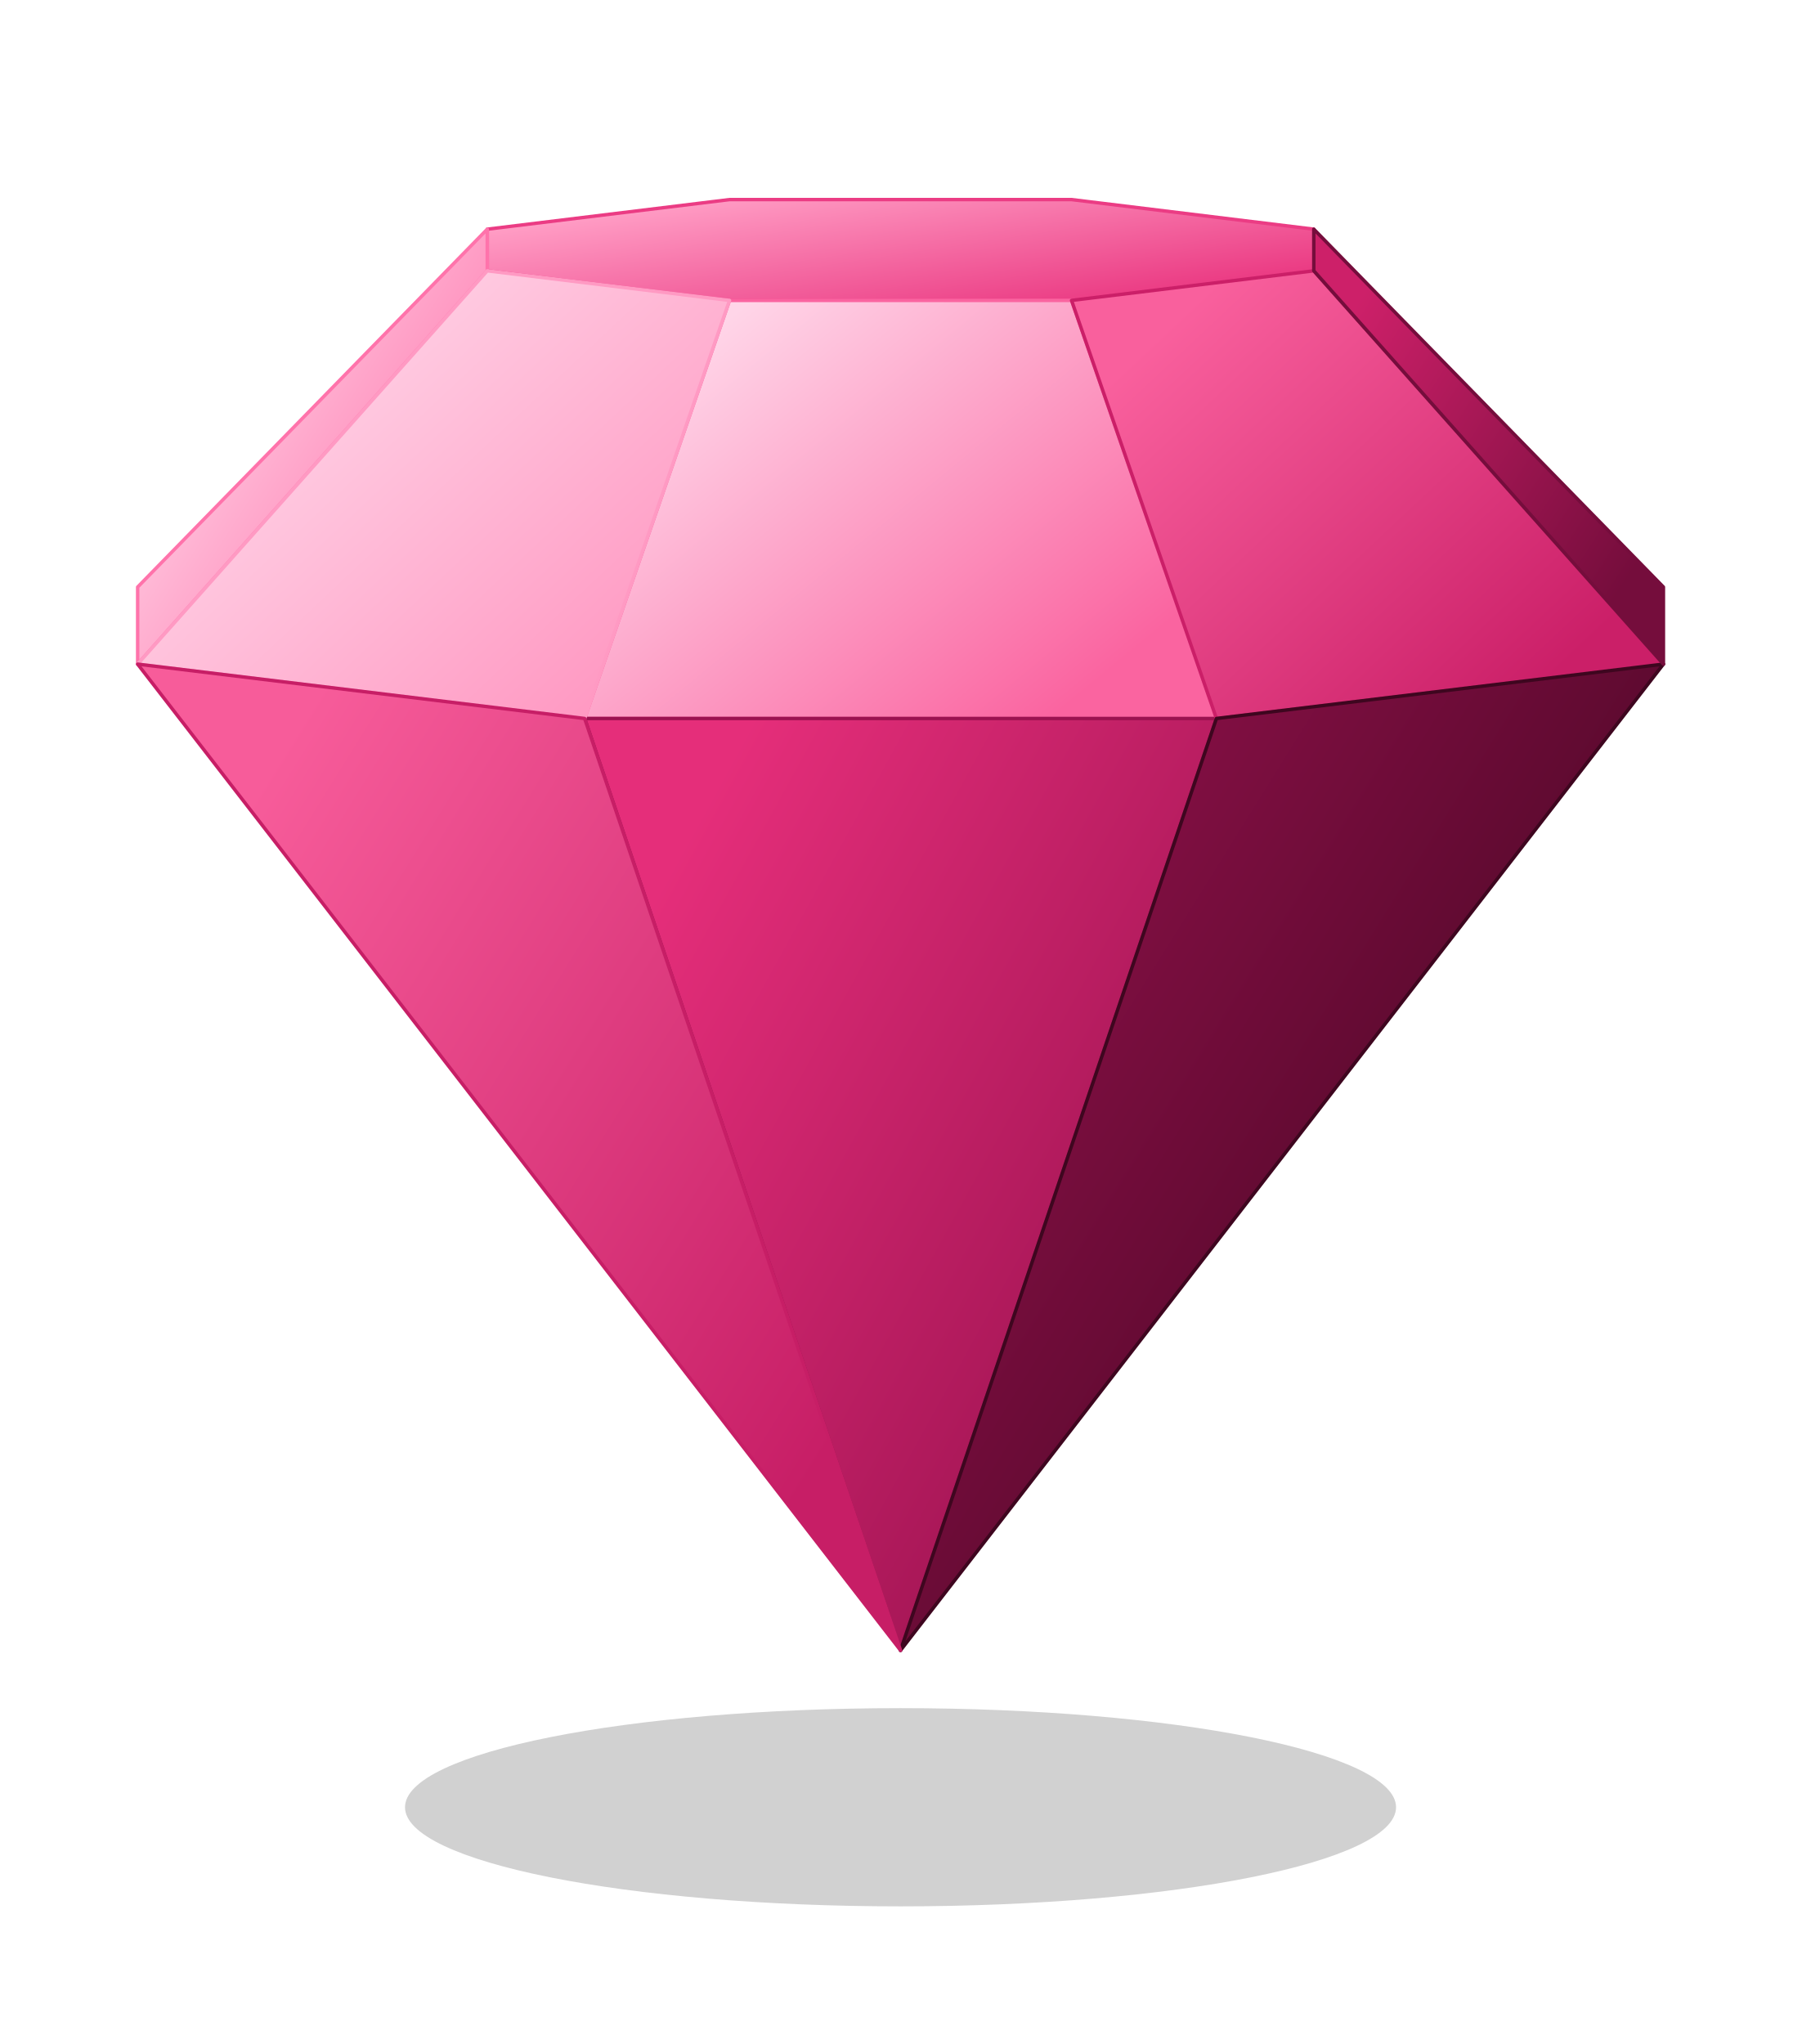
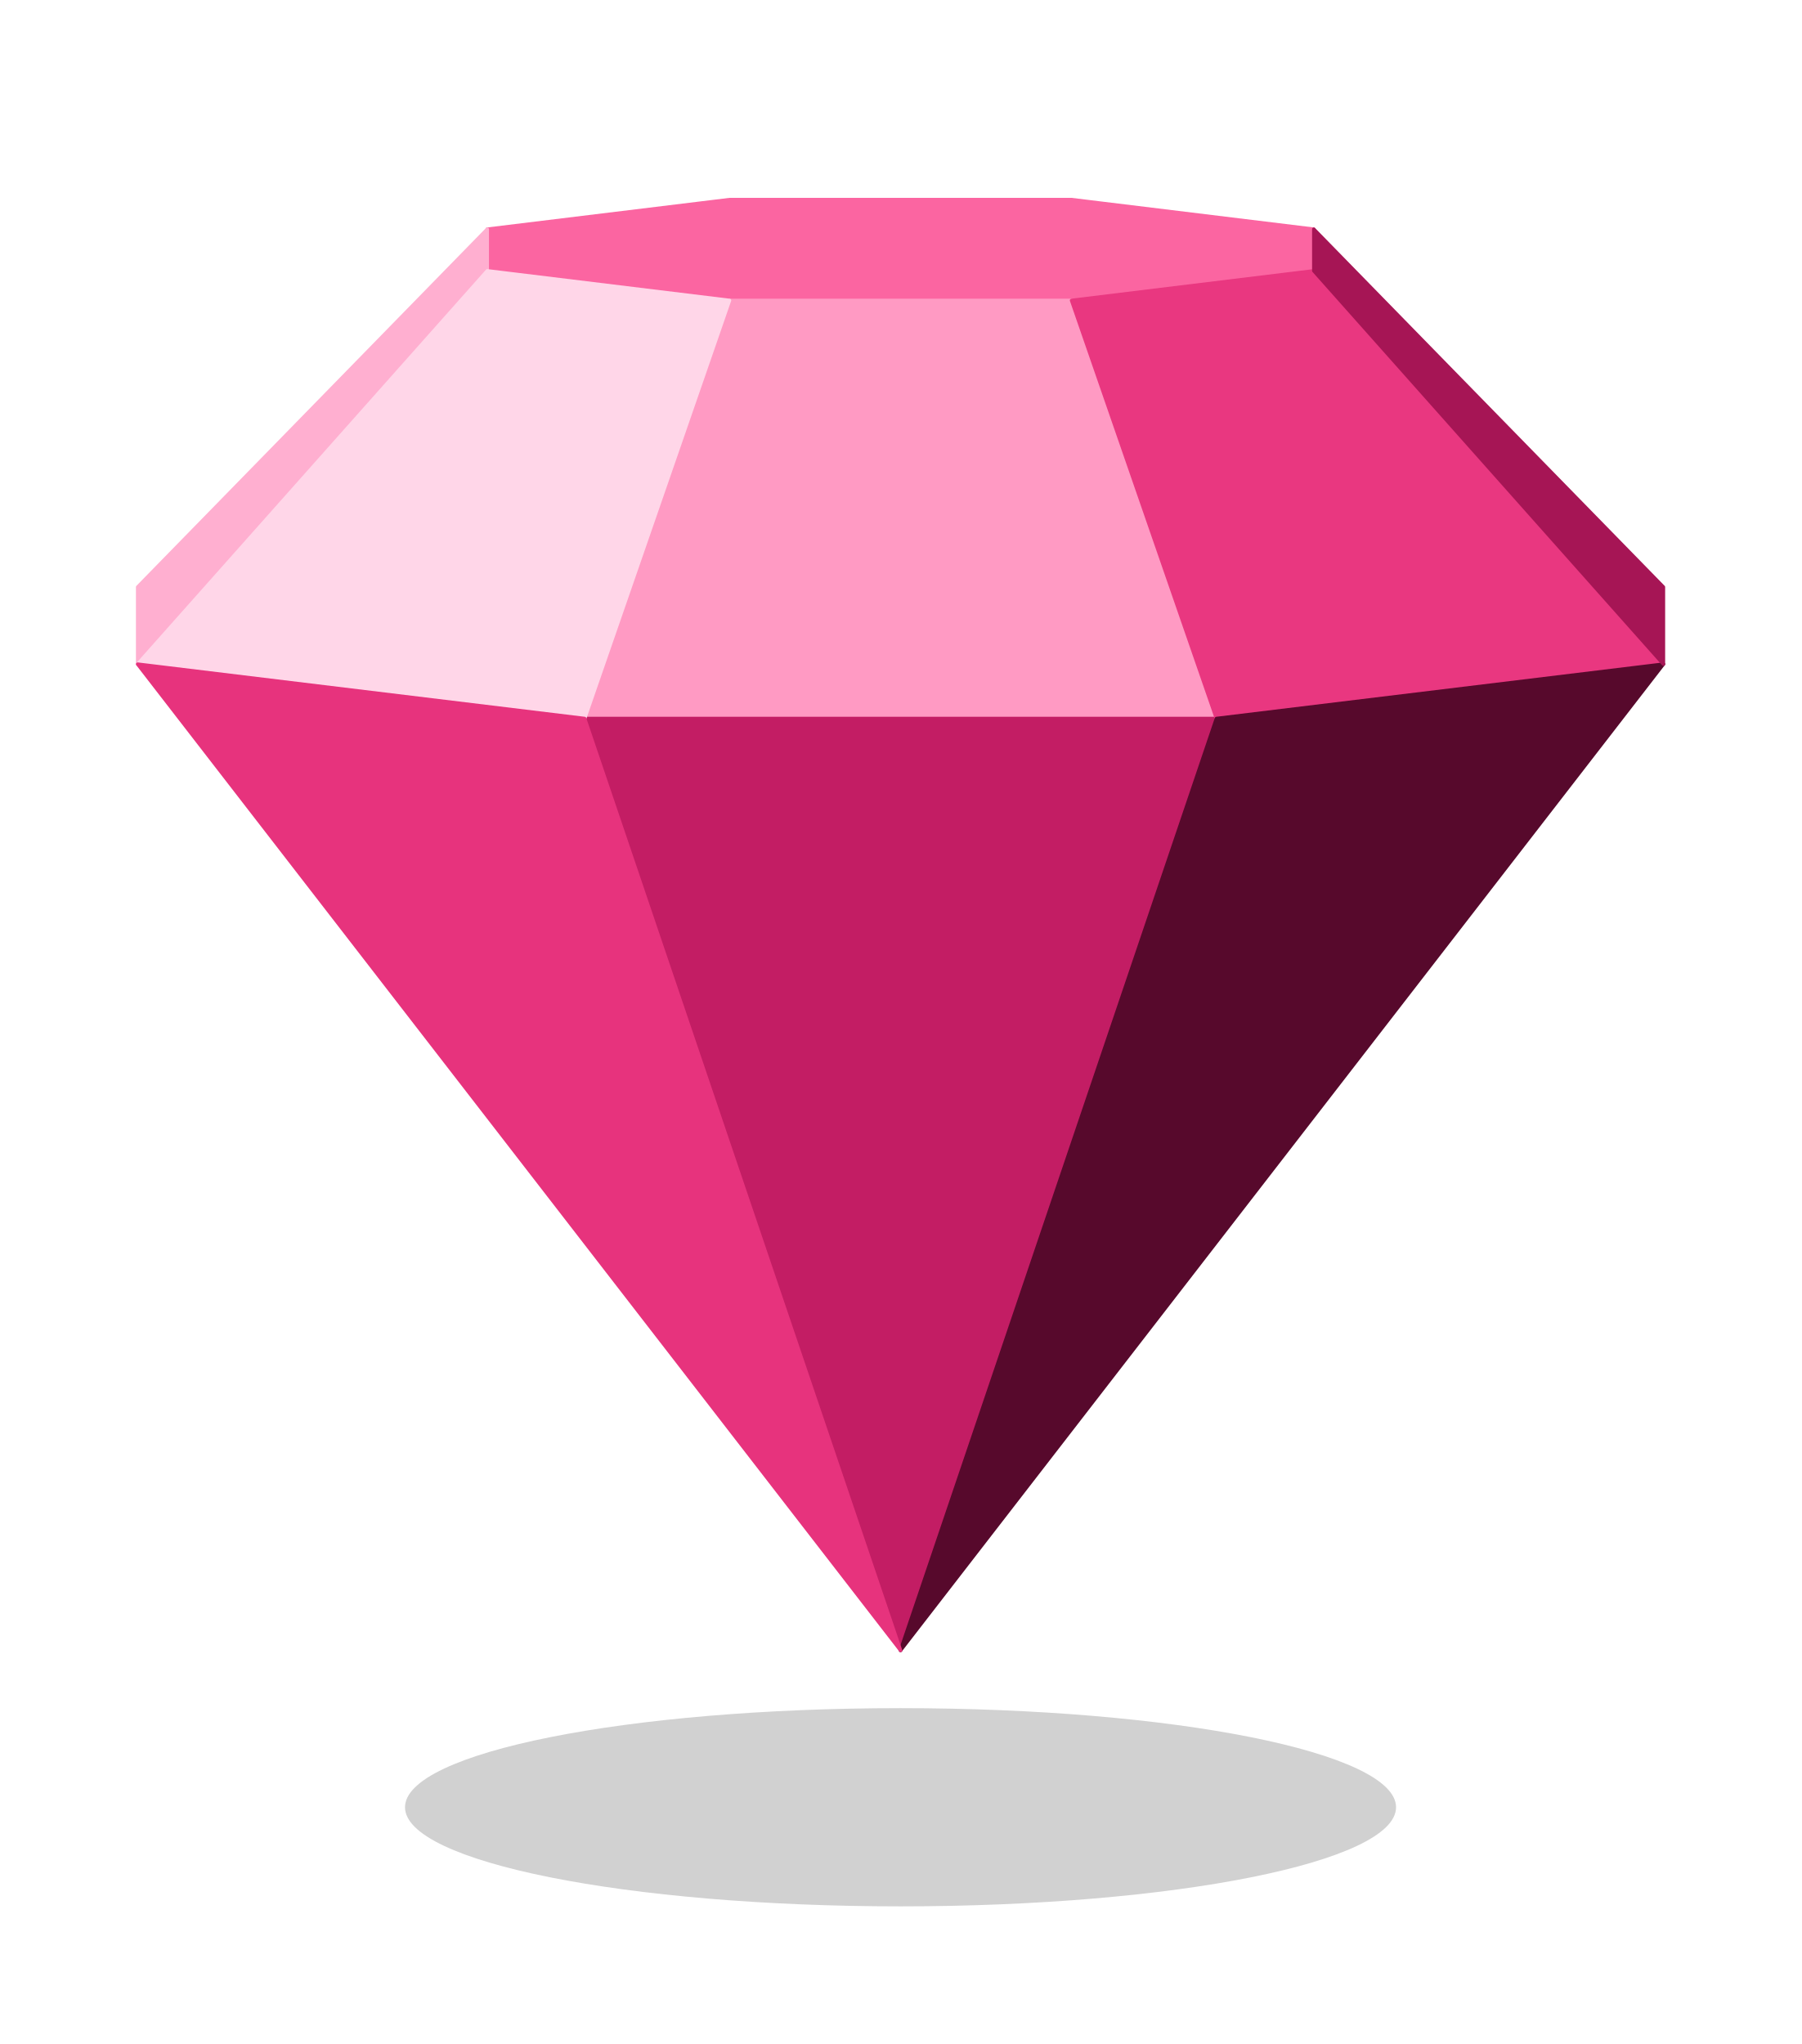
<svg xmlns="http://www.w3.org/2000/svg" viewBox="-261.7 -268.8 523.5 594">
  <defs>
-     <linearGradient id="gem-g0" x1="0.111" y1="0.186" x2="0.889" y2="0.814">
-       <stop offset="0" stop-color="#ff9cc4" />
-       <stop offset="1" stop-color="#eb3c84" />
-     </linearGradient>
    <path id="gem-f0" stroke-width="1" stroke-linejoin="round" vector-effect="non-scaling-stroke" d="M49.7 -181.5 L120.1 -190.1 L120.1 -202.2 L49.7 -210.8 L-49.7 -210.8 L-120.1 -202.2 L-120.1 -190.1 L-49.7 -181.5 Z" />
-     <linearGradient id="gem-g1" x1="0.111" y1="0.186" x2="0.889" y2="0.814">
-       <stop offset="0" stop-color="#ffd5e8" />
-       <stop offset="1" stop-color="#fa64a0" />
-     </linearGradient>
    <path id="gem-f1" stroke-width="1" stroke-linejoin="round" vector-effect="non-scaling-stroke" d="M-49.7 -181.5 L49.7 -181.5 L91.8 -60 L-91.8 -60 Z" />
-     <linearGradient id="gem-g2" x1="0.111" y1="0.186" x2="0.889" y2="0.814">
-       <stop offset="0" stop-color="#e52e7a" />
-       <stop offset="1" stop-color="#9b1250" />
-     </linearGradient>
    <path id="gem-f2" stroke-width="1" stroke-linejoin="round" vector-effect="non-scaling-stroke" d="M-91.8 -60 L91.8 -60 L0 210.8 Z" />
-     <linearGradient id="gem-g3" x1="0.111" y1="0.186" x2="0.889" y2="0.814">
-       <stop offset="0" stop-color="#f9609d" />
-       <stop offset="1" stop-color="#cb1f68" />
-     </linearGradient>
    <path id="gem-f3" stroke-width="1" stroke-linejoin="round" vector-effect="non-scaling-stroke" d="M49.7 -181.5 L120.1 -190.1 L221.7 -75.8 L91.8 -60 Z" />
-     <linearGradient id="gem-g4" x1="0.111" y1="0.186" x2="0.889" y2="0.814">
-       <stop offset="0" stop-color="#8c1048" />
-       <stop offset="1" stop-color="#3e061f" />
-     </linearGradient>
    <path id="gem-f4" stroke-width="1" stroke-linejoin="round" vector-effect="non-scaling-stroke" d="M91.8 -60 L221.7 -75.8 L0 210.8 Z" />
-     <linearGradient id="gem-g5" x1="0.111" y1="0.186" x2="0.889" y2="0.814">
-       <stop offset="0" stop-color="#cd2069" />
-       <stop offset="1" stop-color="#750d3c" />
-     </linearGradient>
    <path id="gem-f5" stroke-width="1" stroke-linejoin="round" vector-effect="non-scaling-stroke" d="M120.1 -190.1 L120.1 -202.2 L221.7 -98.2 L221.7 -75.8 Z" />
-     <linearGradient id="gem-g13" x1="0.111" y1="0.186" x2="0.889" y2="0.814">
-       <stop offset="0" stop-color="#ffd9ea" />
-       <stop offset="1" stop-color="#ff73ab" />
-     </linearGradient>
    <path id="gem-f13" stroke-width="1" stroke-linejoin="round" vector-effect="non-scaling-stroke" d="M-120.1 -202.2 L-120.1 -190.1 L-221.7 -75.8 L-221.7 -98.2 Z" />
-     <linearGradient id="gem-g15" x1="0.111" y1="0.186" x2="0.889" y2="0.814">
-       <stop offset="0" stop-color="#ffd9ea" />
-       <stop offset="1" stop-color="#ff9ac3" />
-     </linearGradient>
    <path id="gem-f15" stroke-width="1" stroke-linejoin="round" vector-effect="non-scaling-stroke" d="M-120.1 -190.1 L-49.7 -181.5 L-91.8 -60 L-221.7 -75.8 Z" />
-     <linearGradient id="gem-g16" x1="0.111" y1="0.186" x2="0.889" y2="0.814">
-       <stop offset="0" stop-color="#f75c9a" />
-       <stop offset="1" stop-color="#c71e66" />
-     </linearGradient>
    <path id="gem-f16" stroke-width="1" stroke-linejoin="round" vector-effect="non-scaling-stroke" d="M-221.7 -75.8 L-91.8 -60 L0 210.8 Z" />
  </defs>
  <ellipse cx="0" cy="256.4" rx="144" ry="28.8" fill="#000" fill-opacity="0.18">
    <animate attributeName="rx" dur="3s" repeatCount="indefinite" calcMode="spline" keyTimes="0;0.5;1" keySplines="0.45 0 0.55 1;0.45 0 0.55 1" values="144;100.8;144" />
    <animate attributeName="ry" dur="3s" repeatCount="indefinite" calcMode="spline" keyTimes="0;0.5;1" keySplines="0.45 0 0.55 1;0.45 0 0.55 1" values="28.8;20.2;28.8" />
    <animate attributeName="fill-opacity" dur="3s" repeatCount="indefinite" calcMode="spline" keyTimes="0;0.5;1" keySplines="0.45 0 0.55 1;0.45 0 0.55 1" values="0.18;0.09;0.18" />
  </ellipse>
  <g>
    <animateTransform attributeName="transform" type="translate" dur="3s" repeatCount="indefinite" calcMode="spline" keyTimes="0;0.5;1" keySplines="0.45 0 0.55 1;0.45 0 0.55 1" values="0 0;0 -18;0 0" />
-     <use href="#gem-f0" fill="url(#gem-g0)" stroke="url(#gem-g0)" />
-     <use href="#gem-f1" fill="url(#gem-g1)" stroke="url(#gem-g1)" />
-     <use href="#gem-f2" fill="url(#gem-g2)" stroke="url(#gem-g2)" />
-     <use href="#gem-f3" fill="url(#gem-g3)" stroke="url(#gem-g3)" />
-     <use href="#gem-f4" fill="url(#gem-g4)" stroke="url(#gem-g4)" />
-     <use href="#gem-f5" fill="url(#gem-g5)" stroke="url(#gem-g5)" />
-     <use href="#gem-f13" fill="url(#gem-g13)" stroke="url(#gem-g13)" />
-     <use href="#gem-f15" fill="url(#gem-g15)" stroke="url(#gem-g15)" />
-     <use href="#gem-f16" fill="url(#gem-g16)" stroke="url(#gem-g16)" />
+     <use href="#gem-f0" fill="#fb65a1" stroke="#fb65a1" />
+     <use href="#gem-f1" fill="#ff9ac3" stroke="#ff9ac3" />
+     <use href="#gem-f2" fill="#c31d64" stroke="#c31d64" />
+     <use href="#gem-f3" fill="#e93780" stroke="#e93780" />
+     <use href="#gem-f4" fill="#57092c" stroke="#57092c" />
+     <use href="#gem-f5" fill="#a61555" stroke="#a61555" />
+     <use href="#gem-f13" fill="#ffafd0" stroke="#ffafd0" />
+     <use href="#gem-f15" fill="#ffd6e8" stroke="#ffd6e8" />
+     <use href="#gem-f16" fill="#e7337d" stroke="#e7337d" />
  </g>
</svg>
